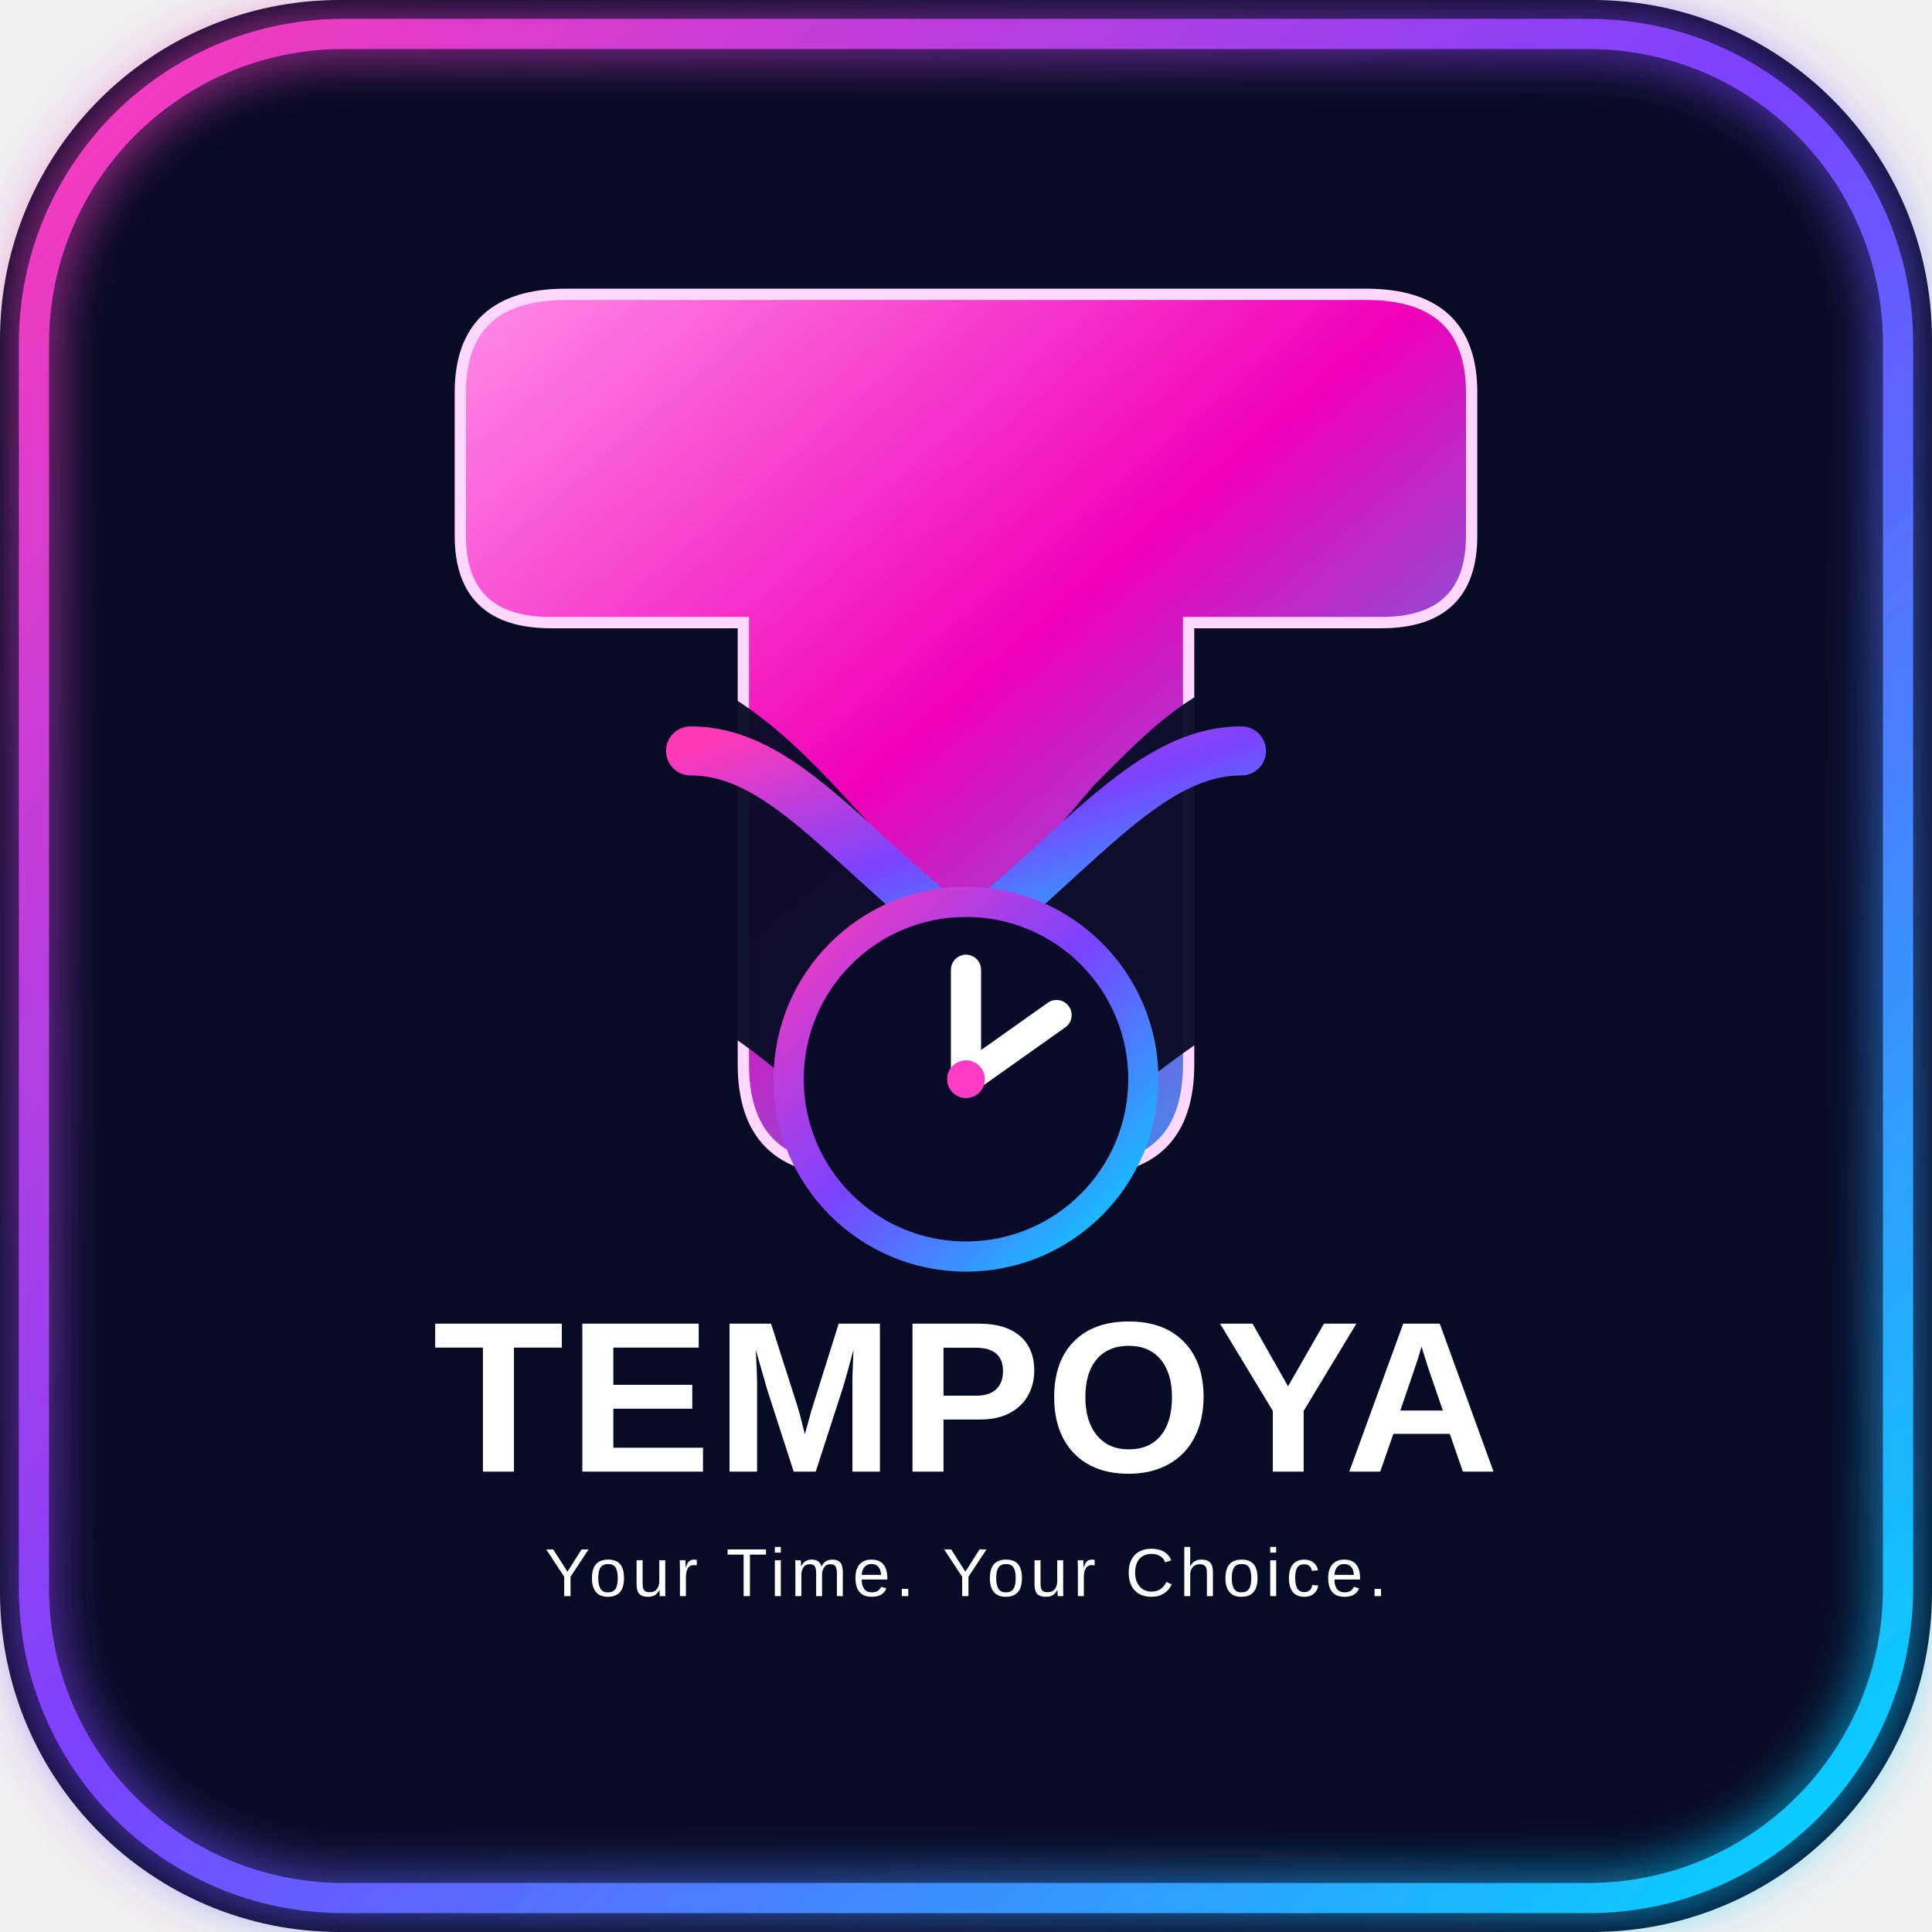
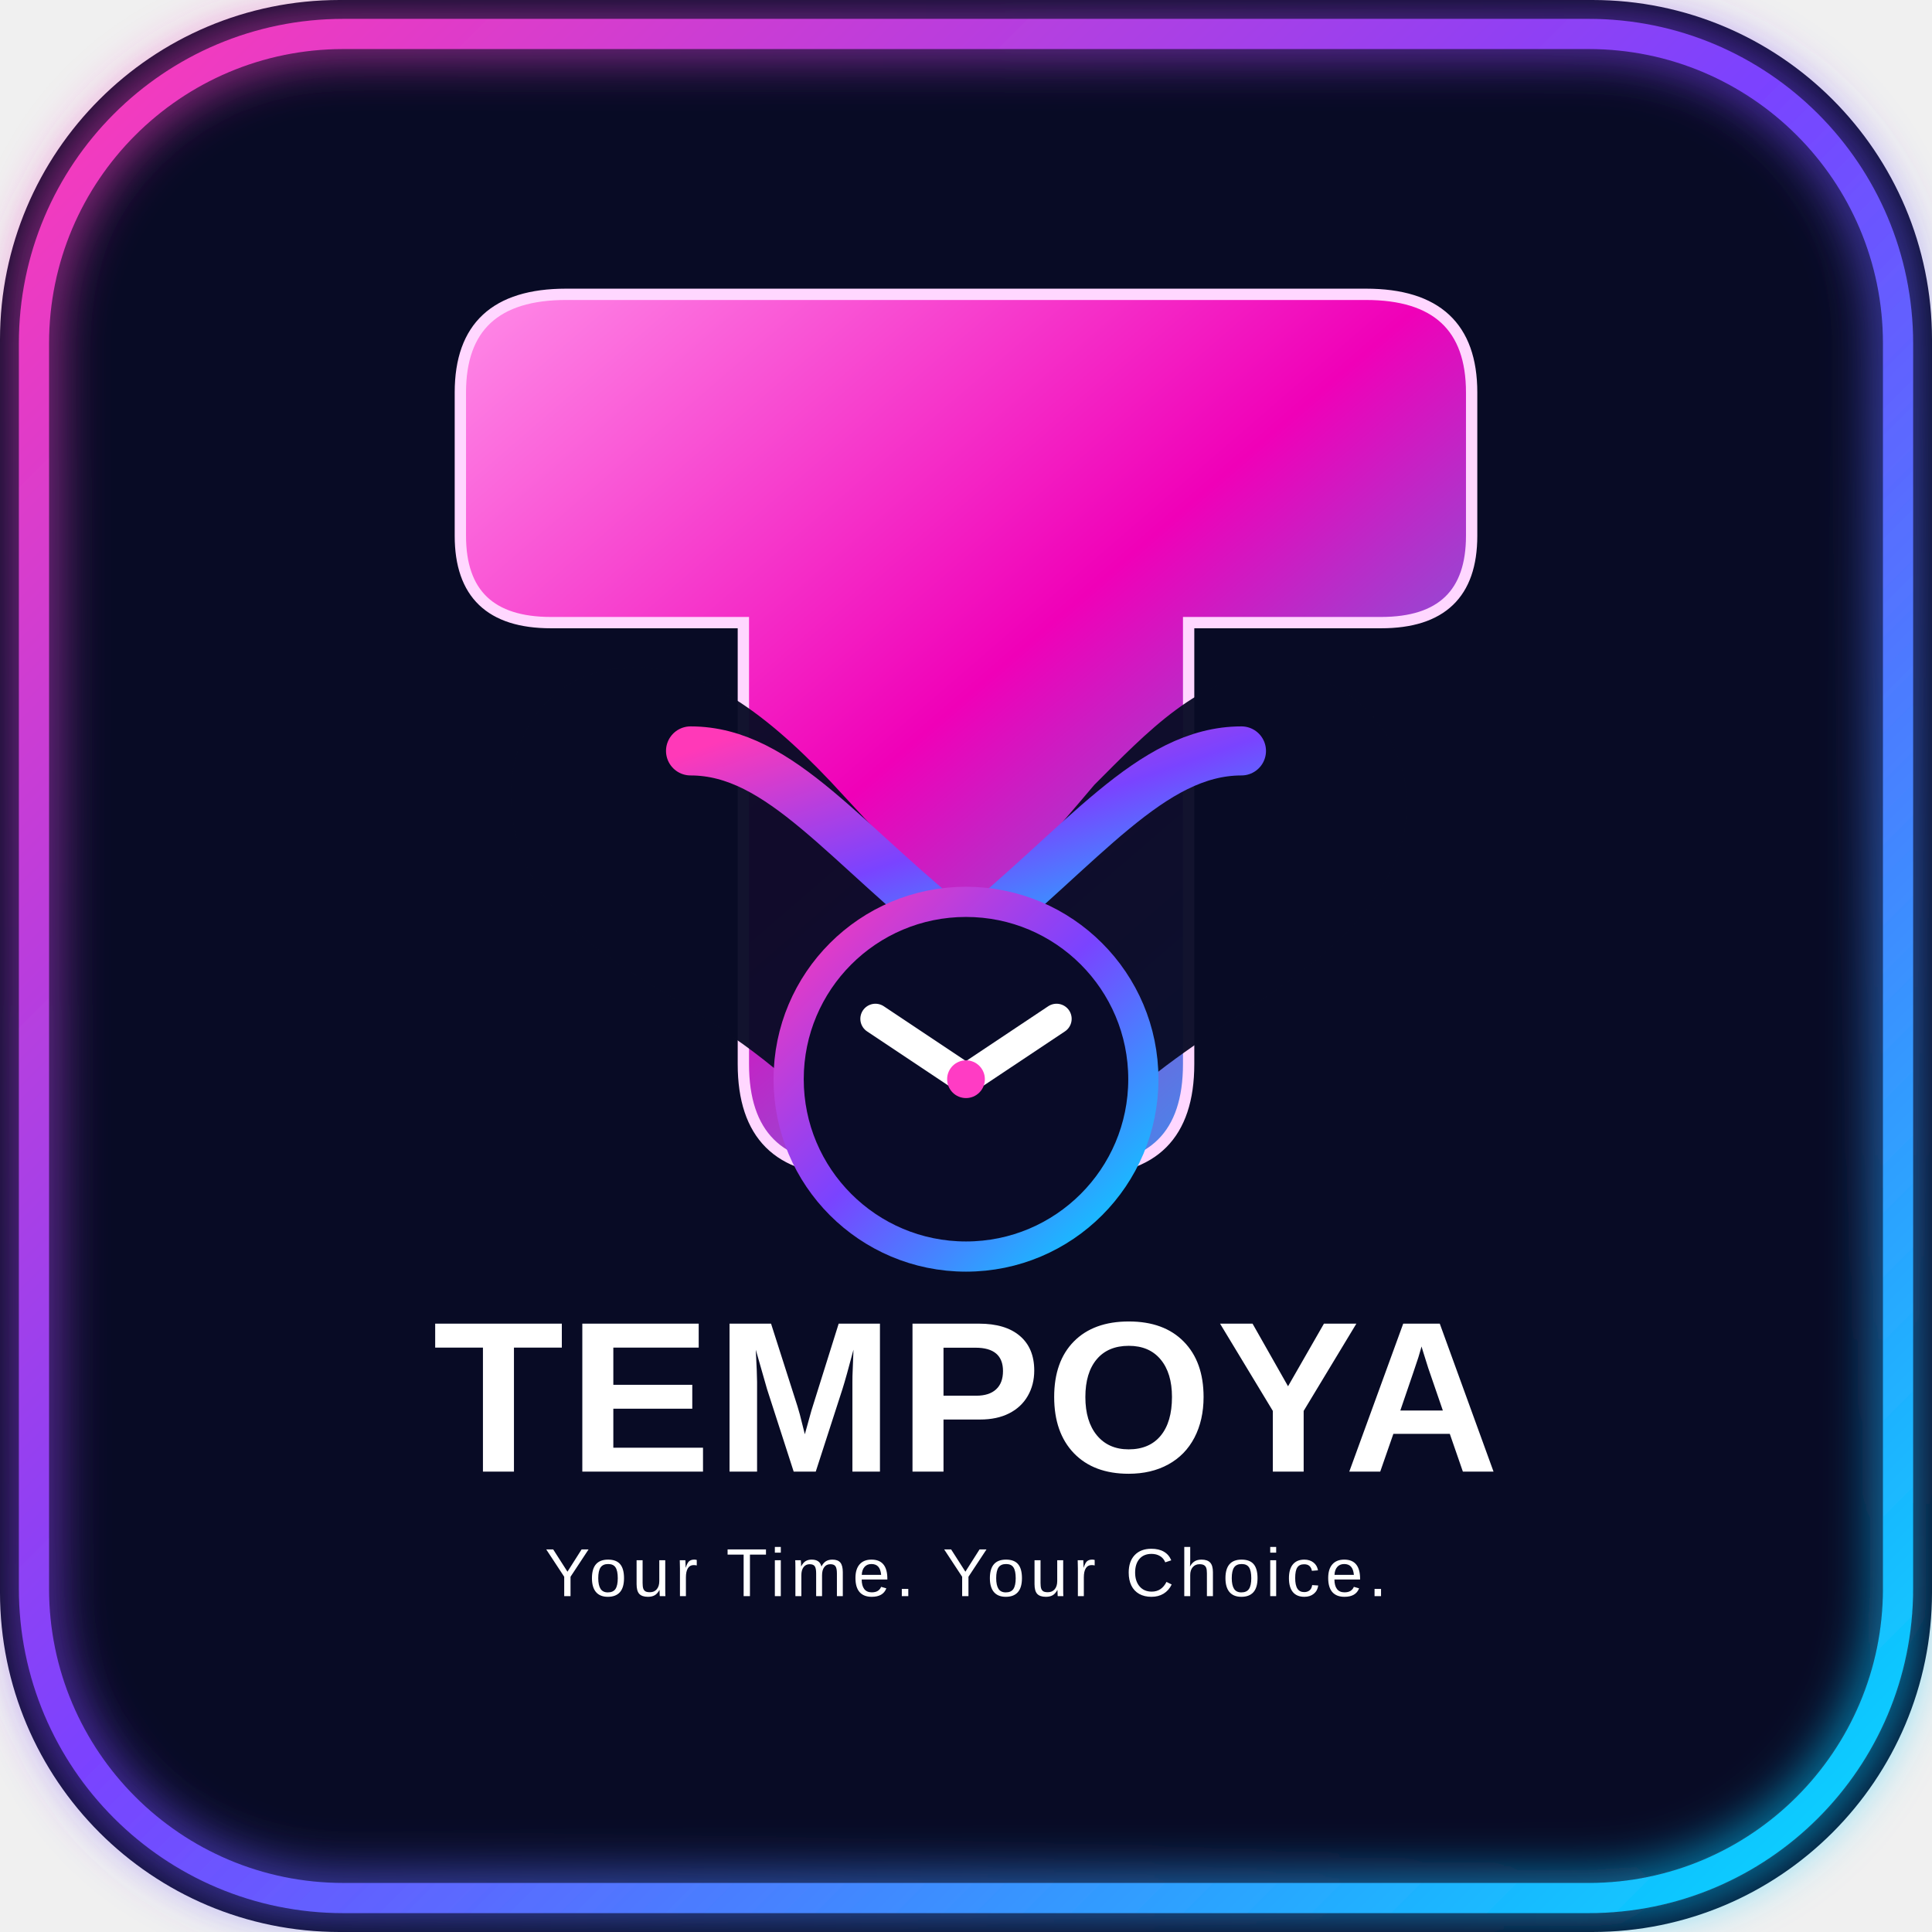
<svg xmlns="http://www.w3.org/2000/svg" viewBox="0 0 512 512">
  <defs>
    <linearGradient id="rim" x1="0" y1="0" x2="1" y2="1">
      <stop stop-color="#ff39b8" />
      <stop offset=".48" stop-color="#7a43ff" />
      <stop offset="1" stop-color="#00d9ff" />
    </linearGradient>
    <linearGradient id="mark" x1="0" y1="0" x2="1" y2="1">
      <stop stop-color="#ff8ce8" />
      <stop offset=".48" stop-color="#f000b8" />
      <stop offset="1" stop-color="#00bfff" />
    </linearGradient>
    <filter id="glow" x="-30%" y="-30%" width="160%" height="160%">
      <feGaussianBlur stdDeviation="7" result="b" />
      <feMerge>
        <feMergeNode in="b" />
        <feMergeNode in="SourceGraphic" />
      </feMerge>
    </filter>
  </defs>
  <rect width="512" height="512" rx="90" fill="#080b25" />
  <rect x="9" y="9" width="494" height="494" rx="82" fill="none" stroke="url(#rim)" stroke-width="8" filter="url(#glow)" />
  <path d="M122 104 Q122 78 150 78 H362 Q390 78 390 104 V142 Q390 165 366 165 H315 V282 Q315 310 287 310 H225 Q197 310 197 282 V165 H146 Q122 165 122 142Z" fill="url(#mark)" stroke="#ffd7ff" stroke-width="3" />
  <path d="M165 177 C137 179 127 211 143 236 C159 259 188 265 215 292 C229 306 239 317 256 325 C274 316 286 302 302 288 C327 267 357 256 369 230 C382 202 360 177 337 178 C318 179 304 194 290 208 C279 221 267 235 256 244 C244 233 232 220 220 207 C202 188 184 175 165 177Z" fill="#080b25" opacity=".96" />
  <path d="M183 199 C207 199 224 224 256 249 C287 224 305 199 329 199" fill="none" stroke="url(#rim)" stroke-width="13" stroke-linecap="round" />
  <circle cx="256" cy="286" r="47" fill="#090b28" stroke="url(#rim)" stroke-width="8" />
-   <path d="M256 257 V286 L280 269" fill="none" stroke="#fff" stroke-width="8" stroke-linecap="round" stroke-linejoin="round" />
+   <path d="M256 286 L232 270 M256 286 L280 270" fill="none" stroke="#fff" stroke-width="8" stroke-linecap="round" stroke-linejoin="round" />
  <circle cx="256" cy="286" r="5" fill="#ff3cc4" />
  <text x="256" y="390" font-family="Arial, Helvetica, sans-serif" font-size="57" font-weight="800" text-anchor="middle" fill="#fff" letter-spacing="1">TEMPOYA</text>
  <text x="256" y="423" font-family="Arial, Helvetica, sans-serif" font-size="18" text-anchor="middle" fill="#fff" letter-spacing="1.4">Your Time. Your Choice.</text>
</svg>
